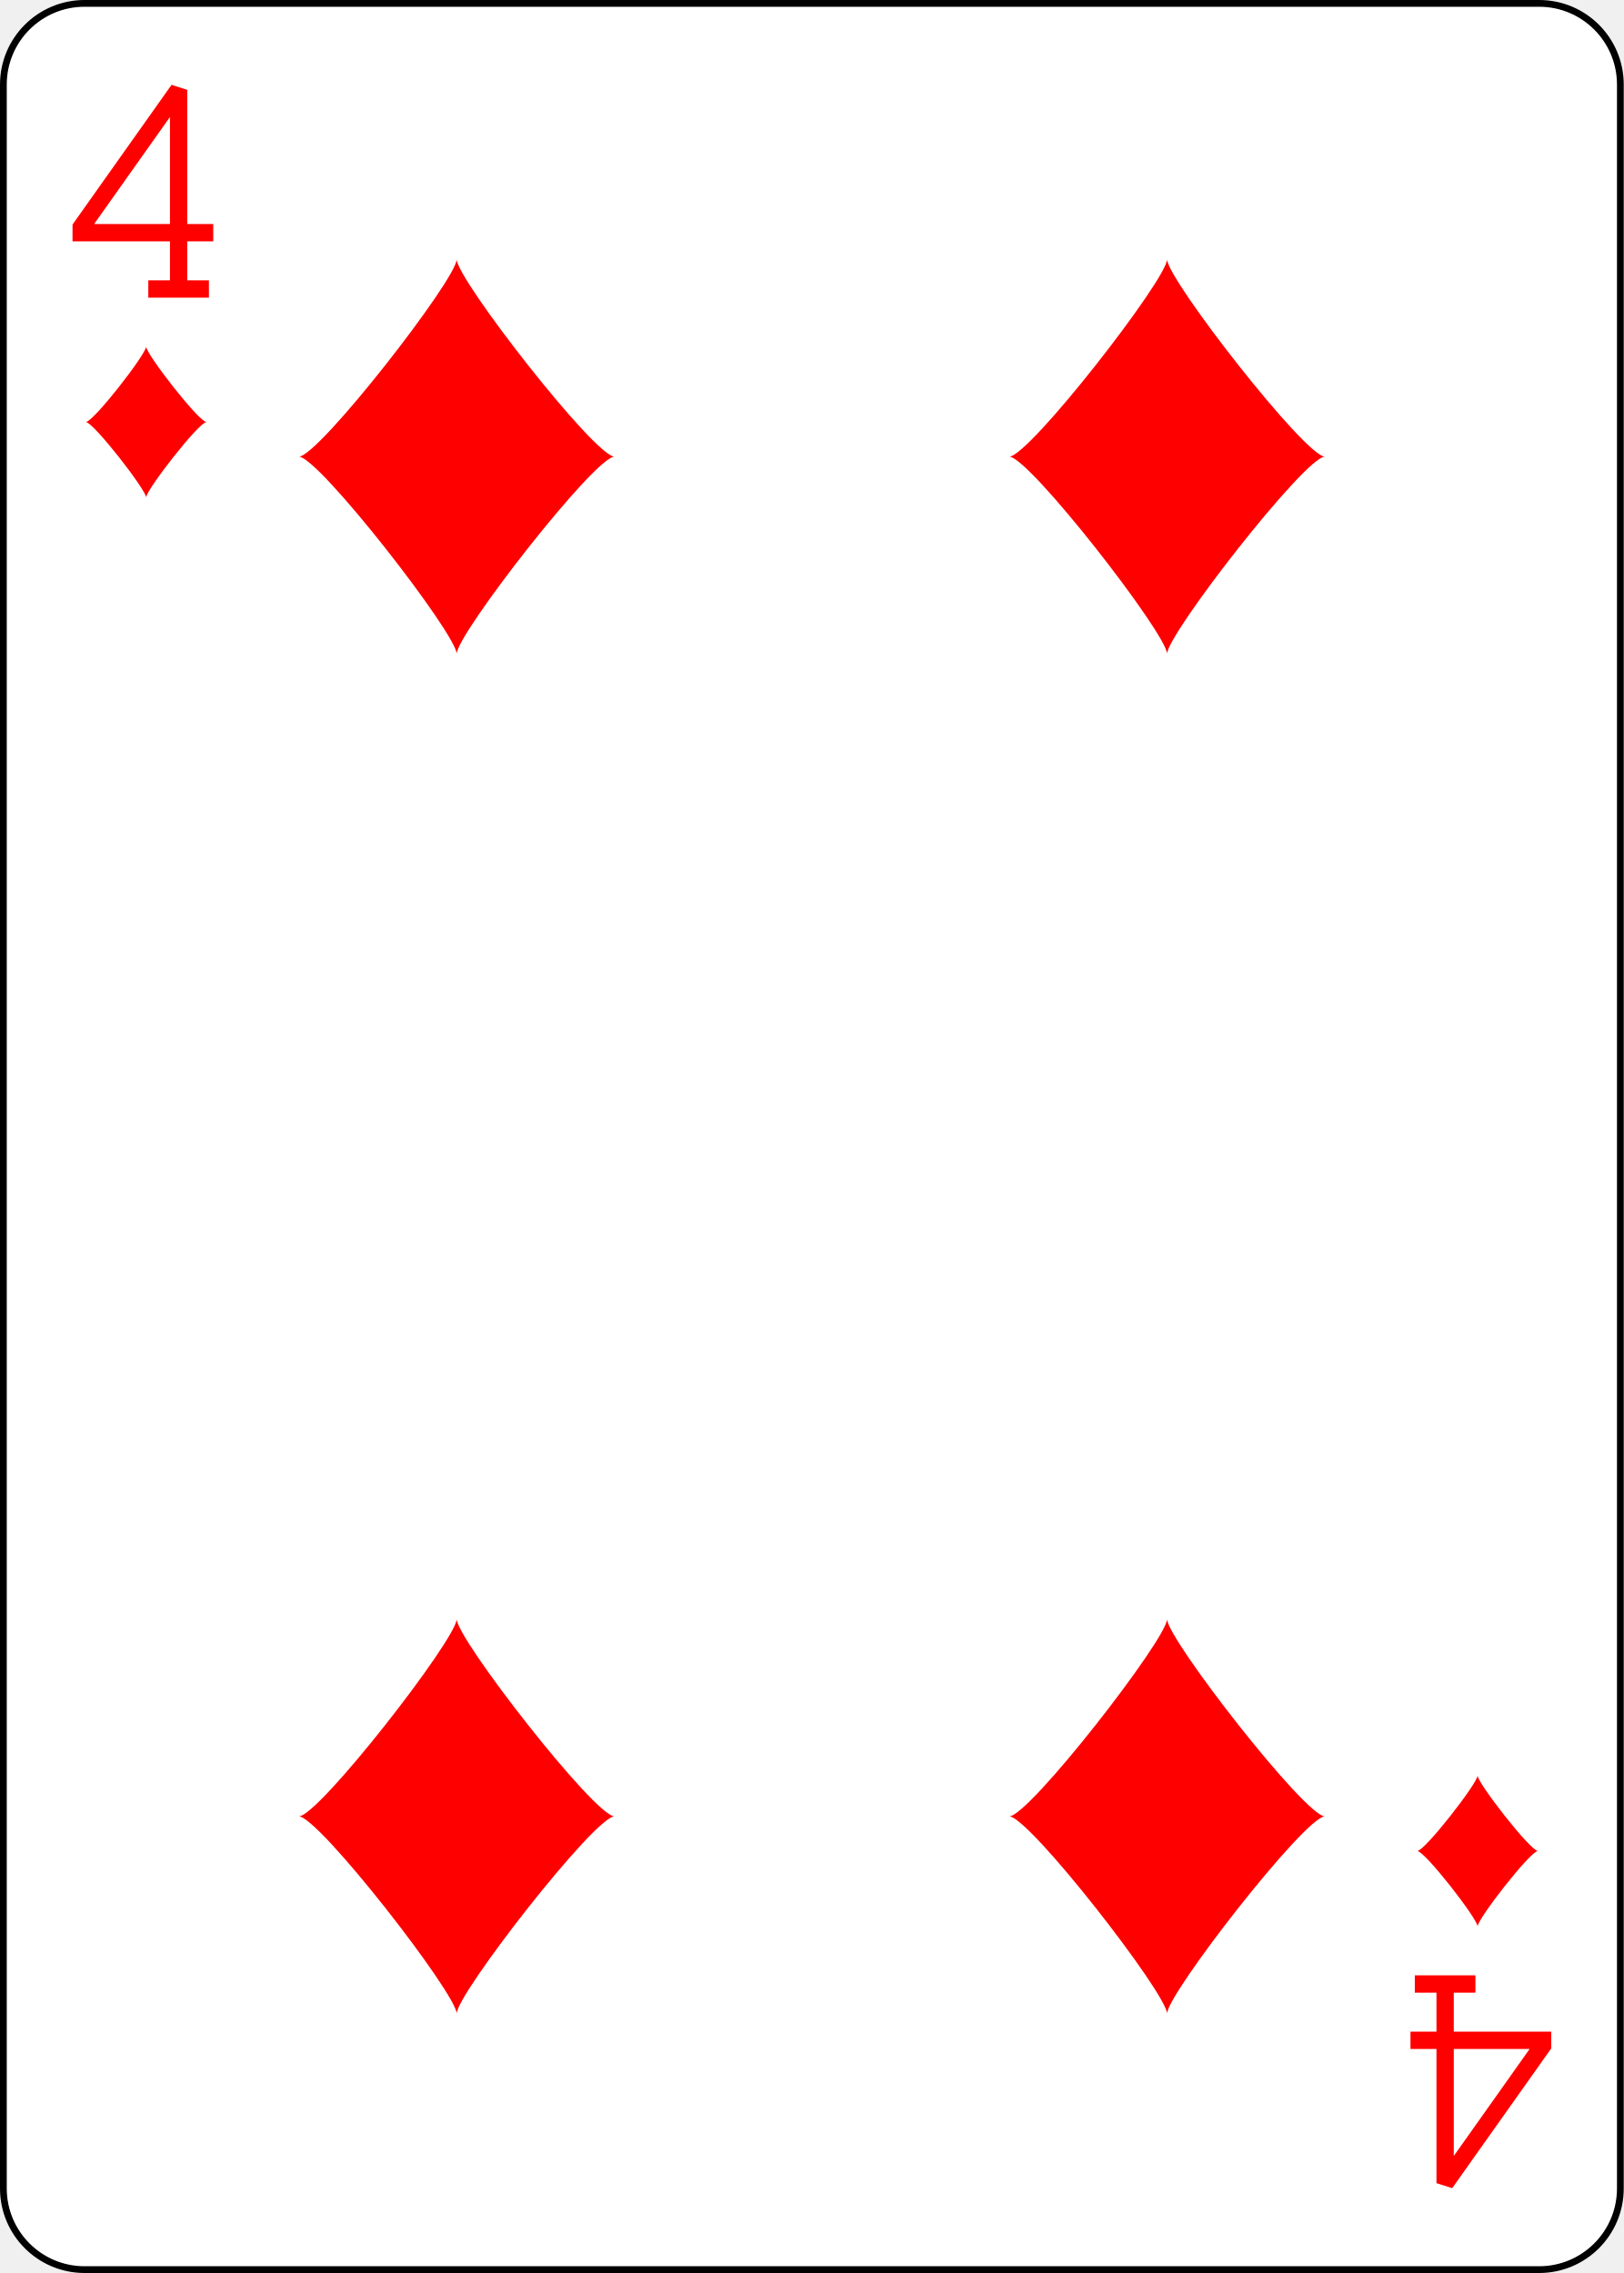
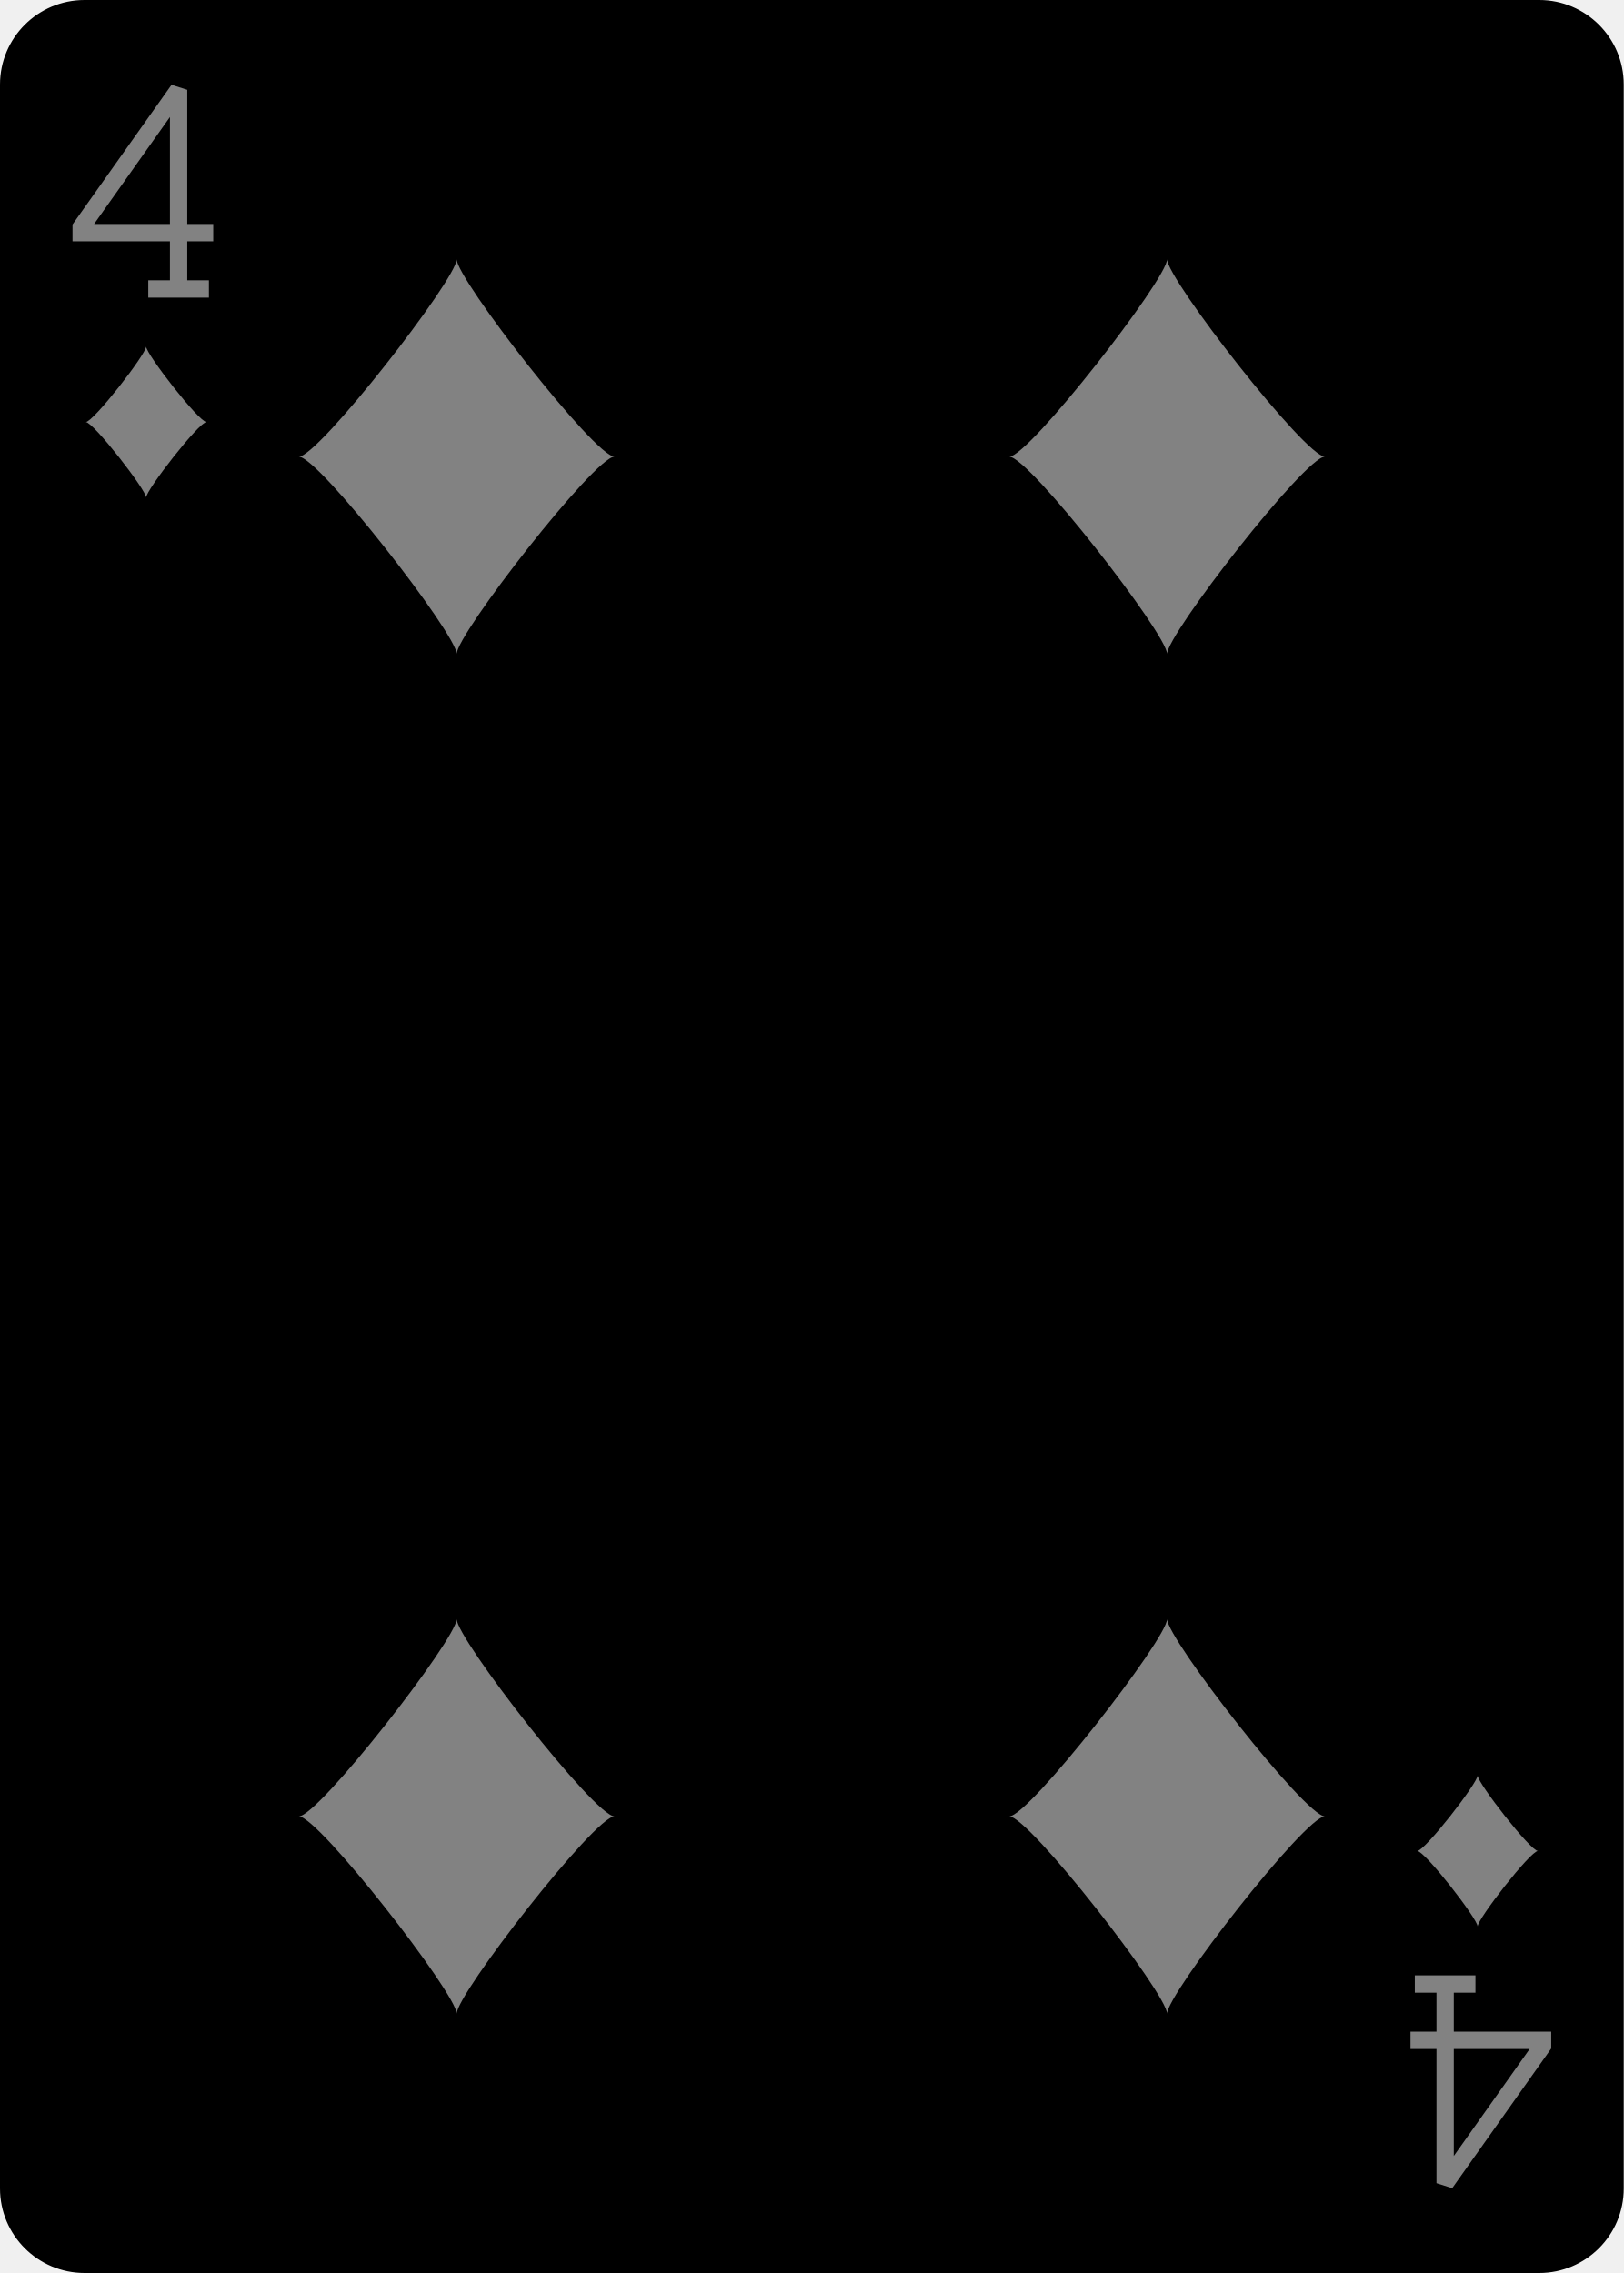
<svg xmlns="http://www.w3.org/2000/svg" xmlns:xlink="http://www.w3.org/1999/xlink" class="card" face="4D" height="3.5in" preserveAspectRatio="none" viewBox="-120 -168 240 336" width="2.5in">
  <symbol id="SD4" viewBox="-600 -600 1200 1200" preserveAspectRatio="xMinYMid">
-     <path d="M-400 0C-350 0 0 -450 0 -500C0 -450 350 0 400 0C350 0 0 450 0 500C0 450 -350 0 -400 0Z" fill="red" />
+     <path d="M-400 0C-350 0 0 -450 0 -500C0 -450 350 0 400 0C350 0 0 450 0 500C0 450 -350 0 -400 0Z" fill="#828282" />
  </symbol>
  <symbol id="VD4" viewBox="-500 -500 1000 1000" preserveAspectRatio="xMinYMid">
-     <path d="M50 460L250 460M150 460L150 -460L-300 175L-300 200L270 200" stroke="red" stroke-width="80" stroke-linecap="square" stroke-miterlimit="1.5" fill="none" />
+     <path d="M50 460L250 460M150 460L150 -460L-300 175L-300 200L270 200" stroke="#828282" stroke-width="80" stroke-linecap="square" stroke-miterlimit="1.5" fill="none" />
  </symbol>
-   <rect width="239" height="335" x="-119.5" y="-167.5" rx="12" ry="12" fill="white" stroke="black" />
+   <rect width="239" height="335" x="-119.5" y="-167.5" rx="12" ry="12" fill="#000000" stroke="black" />
  <use xlink:href="#VD4" height="32" x="-114.4" y="-156" />
  <use xlink:href="#SD4" height="26.769" x="-111.784" y="-119" />
  <use xlink:href="#SD4" height="70" x="-87.501" y="-135.501" />
  <use xlink:href="#SD4" height="70" x="17.501" y="-135.501" />
  <g transform="rotate(180)">
    <use xlink:href="#VD4" height="32" x="-114.4" y="-156" />
    <use xlink:href="#SD4" height="26.769" x="-111.784" y="-119" />
    <use xlink:href="#SD4" height="70" x="-87.501" y="-135.501" />
    <use xlink:href="#SD4" height="70" x="17.501" y="-135.501" />
  </g>
</svg>
